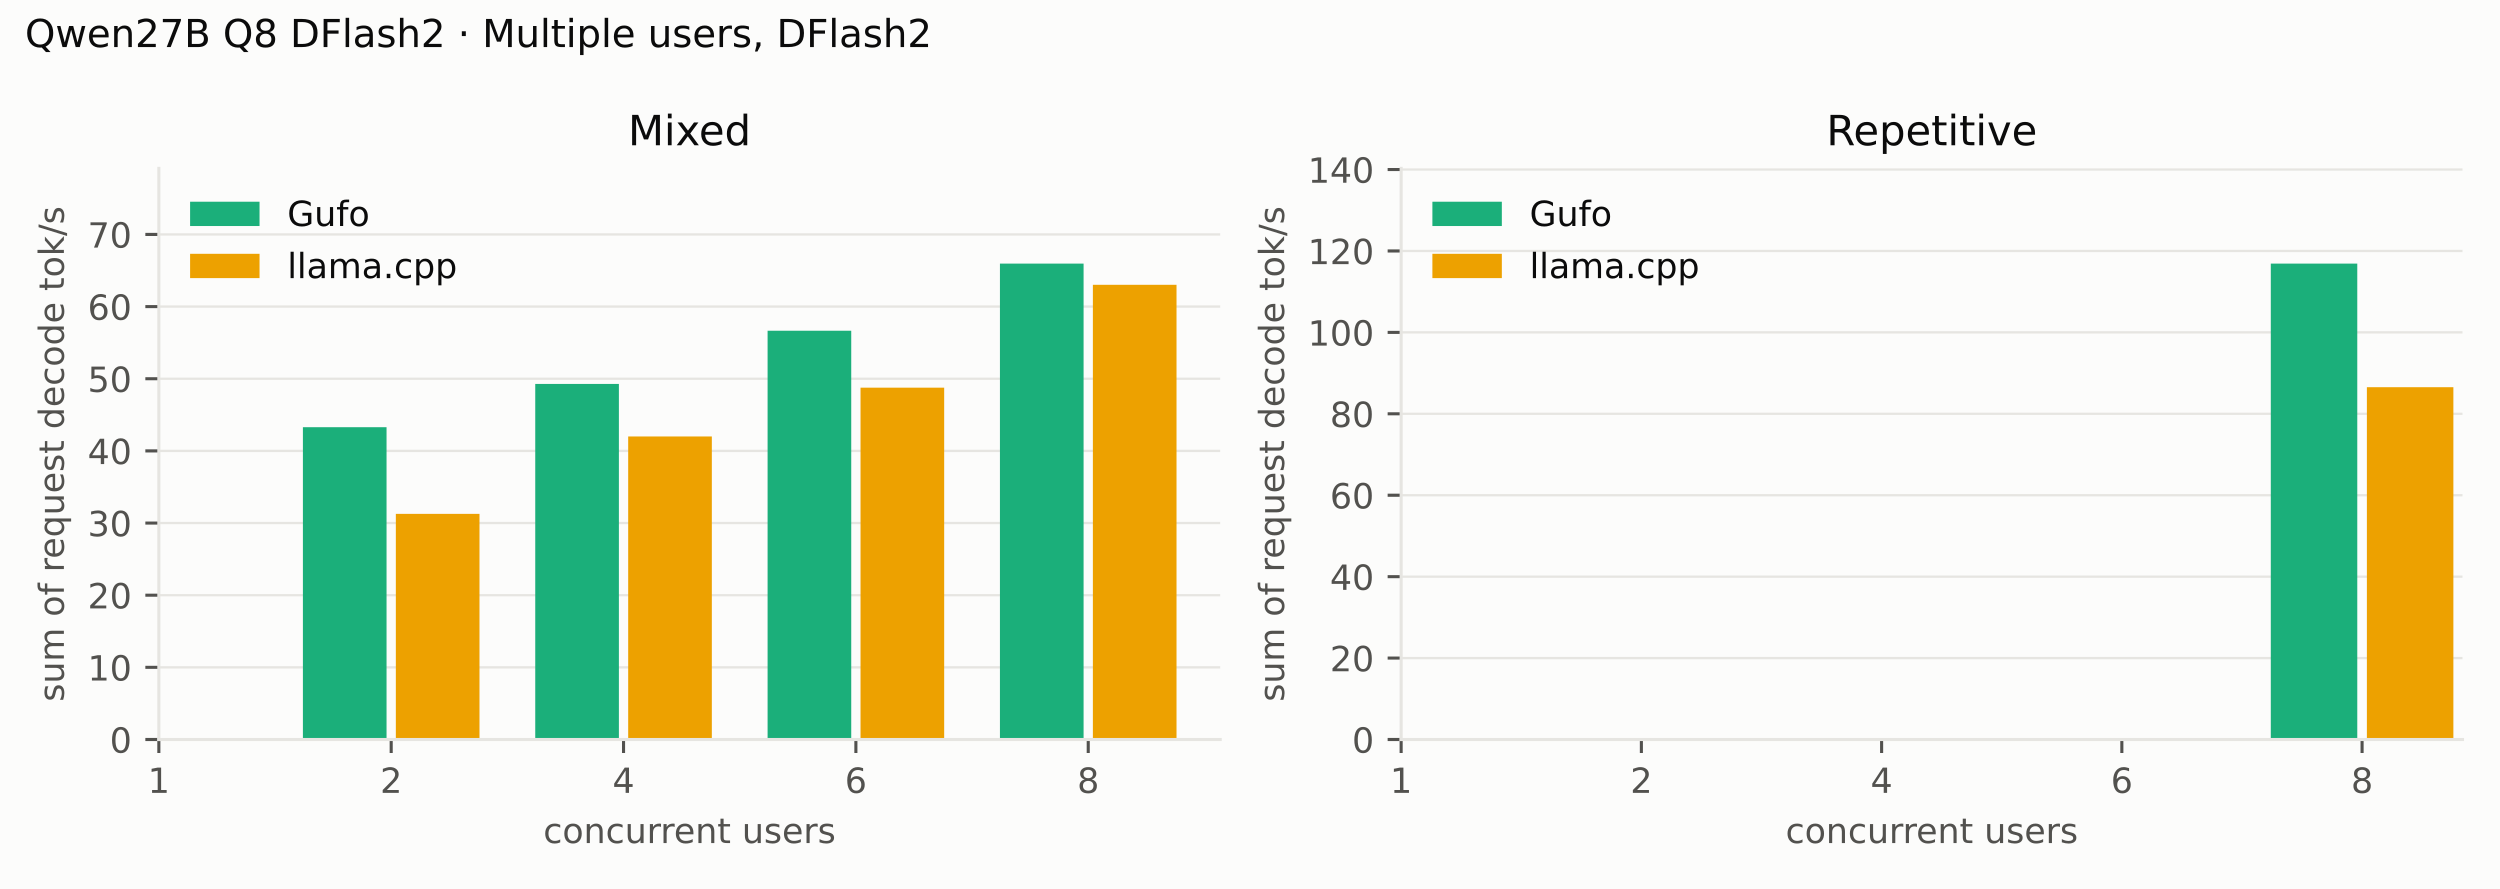
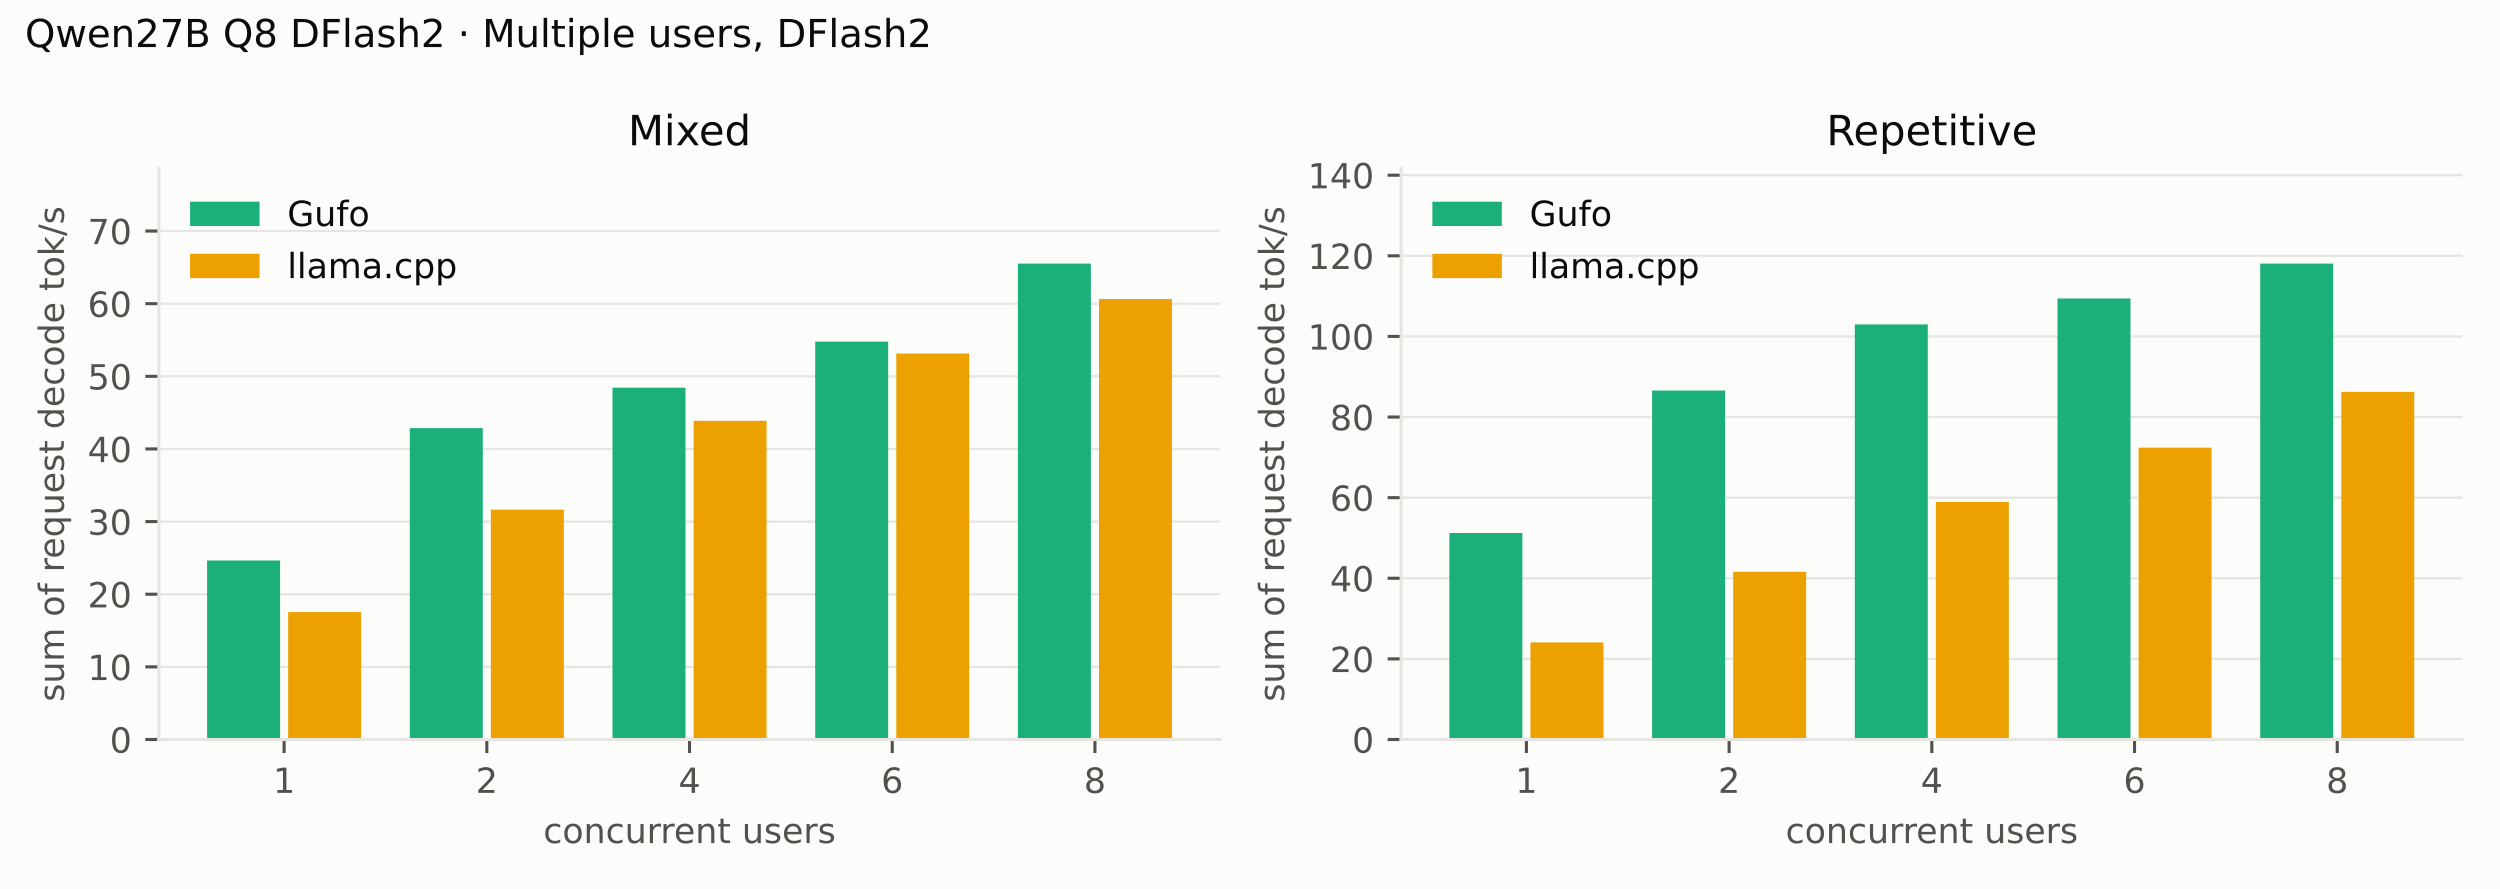
<svg xmlns="http://www.w3.org/2000/svg" xmlns:xlink="http://www.w3.org/1999/xlink" width="648pt" height="230.4pt" viewBox="0 0 648 230.4" version="1.1">
  <defs>
    <style type="text/css">*{stroke-linejoin: round; stroke-linecap: butt}</style>
  </defs>
  <g id="figure_1">
    <g id="patch_1">
      <path d="M 0 230.4 L 648 230.4 L 648 0 L 0 0 z " style="fill: #fcfcfb" />
    </g>
    <g id="axes_1">
      <g id="patch_2">
        <path d="M 41.173 191.68 L 316.277 191.68 L 316.277 43.647 L 41.173 43.647 z " style="fill: #fcfcfb" />
      </g>
      <g id="matplotlib.axis_1">
        <g id="xtick_1">
          <g id="line2d_1">
            <defs>
              <path id="m1ebf051f68" d="M 0 0 L 0 3.5 " style="stroke: #52514e; stroke-width: 0.8" />
            </defs>
            <g>
-               <use xlink:href="#m1ebf051f68" x="41.173" y="191.68" style="fill: #52514e; stroke: #52514e; stroke-width: 0.8" />
+               <use xlink:href="#m1ebf051f68" x="73.643" y="191.68" style="fill: #52514e; stroke: #52514e; stroke-width: 0.8" />
            </g>
          </g>
          <g id="text_1">
-             <text style="font-size: 9px; font-family: 'DejaVu Sans', 'Bitstream Vera Sans', 'Computer Modern Sans Serif', 'Lucida Grande', 'Verdana', 'Geneva', 'Lucid', 'Arial', 'Helvetica', 'Avant Garde', sans-serif; text-anchor: middle; fill: #52514e" x="41.173" y="205.518" transform="rotate(-0 41.1732 205.5179)">1</text>
+             <text style="font-size: 9px; font-family: 'DejaVu Sans', 'Bitstream Vera Sans', 'Computer Modern Sans Serif', 'Lucida Grande', 'Verdana', 'Geneva', 'Lucid', 'Arial', 'Helvetica', 'Avant Garde', sans-serif; text-anchor: middle; fill: #52514e" x="73.643" y="205.518" transform="rotate(-0 73.64342 205.5179)">1</text>
          </g>
        </g>
        <g id="xtick_2">
          <g id="line2d_2">
            <g>
-               <use xlink:href="#m1ebf051f68" x="101.397" y="191.68" style="fill: #52514e; stroke: #52514e; stroke-width: 0.8" />
+               <use xlink:href="#m1ebf051f68" x="126.184" y="191.68" style="fill: #52514e; stroke: #52514e; stroke-width: 0.8" />
            </g>
          </g>
          <g id="text_2">
-             <text style="font-size: 9px; font-family: 'DejaVu Sans', 'Bitstream Vera Sans', 'Computer Modern Sans Serif', 'Lucida Grande', 'Verdana', 'Geneva', 'Lucid', 'Arial', 'Helvetica', 'Avant Garde', sans-serif; text-anchor: middle; fill: #52514e" x="101.397" y="205.518" transform="rotate(-0 101.3973 205.5179)">2</text>
+             <text style="font-size: 9px; font-family: 'DejaVu Sans', 'Bitstream Vera Sans', 'Computer Modern Sans Serif', 'Lucida Grande', 'Verdana', 'Geneva', 'Lucid', 'Arial', 'Helvetica', 'Avant Garde', sans-serif; text-anchor: middle; fill: #52514e" x="126.184" y="205.518" transform="rotate(-0 126.1842 205.5179)">2</text>
          </g>
        </g>
        <g id="xtick_3">
          <g id="line2d_3">
            <g>
-               <use xlink:href="#m1ebf051f68" x="161.621" y="191.68" style="fill: #52514e; stroke: #52514e; stroke-width: 0.8" />
+               <use xlink:href="#m1ebf051f68" x="178.725" y="191.68" style="fill: #52514e; stroke: #52514e; stroke-width: 0.8" />
            </g>
          </g>
          <g id="text_3">
-             <text style="font-size: 9px; font-family: 'DejaVu Sans', 'Bitstream Vera Sans', 'Computer Modern Sans Serif', 'Lucida Grande', 'Verdana', 'Geneva', 'Lucid', 'Arial', 'Helvetica', 'Avant Garde', sans-serif; text-anchor: middle; fill: #52514e" x="161.621" y="205.518" transform="rotate(-0 161.6214 205.5179)">4</text>
+             <text style="font-size: 9px; font-family: 'DejaVu Sans', 'Bitstream Vera Sans', 'Computer Modern Sans Serif', 'Lucida Grande', 'Verdana', 'Geneva', 'Lucid', 'Arial', 'Helvetica', 'Avant Garde', sans-serif; text-anchor: middle; fill: #52514e" x="178.725" y="205.518" transform="rotate(-0 178.725 205.5179)">4</text>
          </g>
        </g>
        <g id="xtick_4">
          <g id="line2d_4">
            <g>
-               <use xlink:href="#m1ebf051f68" x="221.845" y="191.68" style="fill: #52514e; stroke: #52514e; stroke-width: 0.8" />
+               <use xlink:href="#m1ebf051f68" x="231.266" y="191.68" style="fill: #52514e; stroke: #52514e; stroke-width: 0.8" />
            </g>
          </g>
          <g id="text_4">
-             <text style="font-size: 9px; font-family: 'DejaVu Sans', 'Bitstream Vera Sans', 'Computer Modern Sans Serif', 'Lucida Grande', 'Verdana', 'Geneva', 'Lucid', 'Arial', 'Helvetica', 'Avant Garde', sans-serif; text-anchor: middle; fill: #52514e" x="221.845" y="205.518" transform="rotate(-0 221.8455 205.5179)">6</text>
+             <text style="font-size: 9px; font-family: 'DejaVu Sans', 'Bitstream Vera Sans', 'Computer Modern Sans Serif', 'Lucida Grande', 'Verdana', 'Geneva', 'Lucid', 'Arial', 'Helvetica', 'Avant Garde', sans-serif; text-anchor: middle; fill: #52514e" x="231.266" y="205.518" transform="rotate(-0 231.2658 205.5179)">6</text>
          </g>
        </g>
        <g id="xtick_5">
          <g id="line2d_5">
            <g>
-               <use xlink:href="#m1ebf051f68" x="282.07" y="191.68" style="fill: #52514e; stroke: #52514e; stroke-width: 0.8" />
+               <use xlink:href="#m1ebf051f68" x="283.807" y="191.68" style="fill: #52514e; stroke: #52514e; stroke-width: 0.8" />
            </g>
          </g>
          <g id="text_5">
-             <text style="font-size: 9px; font-family: 'DejaVu Sans', 'Bitstream Vera Sans', 'Computer Modern Sans Serif', 'Lucida Grande', 'Verdana', 'Geneva', 'Lucid', 'Arial', 'Helvetica', 'Avant Garde', sans-serif; text-anchor: middle; fill: #52514e" x="282.07" y="205.518" transform="rotate(-0 282.0696 205.5179)">8</text>
+             <text style="font-size: 9px; font-family: 'DejaVu Sans', 'Bitstream Vera Sans', 'Computer Modern Sans Serif', 'Lucida Grande', 'Verdana', 'Geneva', 'Lucid', 'Arial', 'Helvetica', 'Avant Garde', sans-serif; text-anchor: middle; fill: #52514e" x="283.807" y="205.518" transform="rotate(-0 283.8067 205.5179)">8</text>
          </g>
        </g>
        <g id="text_6">
          <text style="font-size: 9px; font-family: 'DejaVu Sans', 'Bitstream Vera Sans', 'Computer Modern Sans Serif', 'Lucida Grande', 'Verdana', 'Geneva', 'Lucid', 'Arial', 'Helvetica', 'Avant Garde', sans-serif; text-anchor: middle; fill: #52514e" x="178.725" y="218.518" transform="rotate(-0 178.725 218.5179)">concurrent users</text>
        </g>
      </g>
      <g id="matplotlib.axis_2">
        <g id="ytick_1">
          <g id="line2d_6">
            <path d="M 41.173 191.68 L 316.277 191.68 " clip-path="url(#pf72416dd91)" style="fill: none; stroke: #e6e5e1; stroke-width: 0.6; stroke-linecap: square" />
          </g>
          <g id="line2d_7">
            <defs>
              <path id="m680e5b1e24" d="M 0 0 L -3.5 0 " style="stroke: #52514e; stroke-width: 0.8" />
            </defs>
            <g>
              <use xlink:href="#m680e5b1e24" x="41.173" y="191.68" style="fill: #52514e; stroke: #52514e; stroke-width: 0.8" />
            </g>
          </g>
          <g id="text_7">
            <text style="font-size: 9px; font-family: 'DejaVu Sans', 'Bitstream Vera Sans', 'Computer Modern Sans Serif', 'Lucida Grande', 'Verdana', 'Geneva', 'Lucid', 'Arial', 'Helvetica', 'Avant Garde', sans-serif; text-anchor: end; fill: #52514e" x="34.173" y="195.099" transform="rotate(-0 34.1732 195.0989)">0</text>
          </g>
        </g>
        <g id="ytick_2">
          <g id="line2d_8">
-             <path d="M 41.173 172.978 L 316.277 172.978 " clip-path="url(#pf72416dd91)" style="fill: none; stroke: #e6e5e1; stroke-width: 0.6; stroke-linecap: square" />
+             <path d="M 41.173 172.852 L 316.277 172.852 " clip-path="url(#pf72416dd91)" style="fill: none; stroke: #e6e5e1; stroke-width: 0.6; stroke-linecap: square" />
          </g>
          <g id="line2d_9">
            <g>
-               <use xlink:href="#m680e5b1e24" x="41.173" y="172.978" style="fill: #52514e; stroke: #52514e; stroke-width: 0.8" />
+               <use xlink:href="#m680e5b1e24" x="41.173" y="172.852" style="fill: #52514e; stroke: #52514e; stroke-width: 0.8" />
            </g>
          </g>
          <g id="text_8">
-             <text style="font-size: 9px; font-family: 'DejaVu Sans', 'Bitstream Vera Sans', 'Computer Modern Sans Serif', 'Lucida Grande', 'Verdana', 'Geneva', 'Lucid', 'Arial', 'Helvetica', 'Avant Garde', sans-serif; text-anchor: end; fill: #52514e" x="34.173" y="176.397" transform="rotate(-0 34.1732 176.3966)">10</text>
+             <text style="font-size: 9px; font-family: 'DejaVu Sans', 'Bitstream Vera Sans', 'Computer Modern Sans Serif', 'Lucida Grande', 'Verdana', 'Geneva', 'Lucid', 'Arial', 'Helvetica', 'Avant Garde', sans-serif; text-anchor: end; fill: #52514e" x="34.173" y="176.271" transform="rotate(-0 34.1732 176.271)">10</text>
          </g>
        </g>
        <g id="ytick_3">
          <g id="line2d_10">
-             <path d="M 41.173 154.275 L 316.277 154.275 " clip-path="url(#pf72416dd91)" style="fill: none; stroke: #e6e5e1; stroke-width: 0.6; stroke-linecap: square" />
+             <path d="M 41.173 154.024 L 316.277 154.024 " clip-path="url(#pf72416dd91)" style="fill: none; stroke: #e6e5e1; stroke-width: 0.6; stroke-linecap: square" />
          </g>
          <g id="line2d_11">
            <g>
-               <use xlink:href="#m680e5b1e24" x="41.173" y="154.275" style="fill: #52514e; stroke: #52514e; stroke-width: 0.8" />
+               <use xlink:href="#m680e5b1e24" x="41.173" y="154.024" style="fill: #52514e; stroke: #52514e; stroke-width: 0.8" />
            </g>
          </g>
          <g id="text_9">
-             <text style="font-size: 9px; font-family: 'DejaVu Sans', 'Bitstream Vera Sans', 'Computer Modern Sans Serif', 'Lucida Grande', 'Verdana', 'Geneva', 'Lucid', 'Arial', 'Helvetica', 'Avant Garde', sans-serif; text-anchor: end; fill: #52514e" x="34.173" y="157.694" transform="rotate(-0 34.1732 157.6942)">20</text>
+             <text style="font-size: 9px; font-family: 'DejaVu Sans', 'Bitstream Vera Sans', 'Computer Modern Sans Serif', 'Lucida Grande', 'Verdana', 'Geneva', 'Lucid', 'Arial', 'Helvetica', 'Avant Garde', sans-serif; text-anchor: end; fill: #52514e" x="34.173" y="157.443" transform="rotate(-0 34.1732 157.443)">20</text>
          </g>
        </g>
        <g id="ytick_4">
          <g id="line2d_12">
-             <path d="M 41.173 135.573 L 316.277 135.573 " clip-path="url(#pf72416dd91)" style="fill: none; stroke: #e6e5e1; stroke-width: 0.6; stroke-linecap: square" />
+             <path d="M 41.173 135.196 L 316.277 135.196 " clip-path="url(#pf72416dd91)" style="fill: none; stroke: #e6e5e1; stroke-width: 0.6; stroke-linecap: square" />
          </g>
          <g id="line2d_13">
            <g>
-               <use xlink:href="#m680e5b1e24" x="41.173" y="135.573" style="fill: #52514e; stroke: #52514e; stroke-width: 0.8" />
+               <use xlink:href="#m680e5b1e24" x="41.173" y="135.196" style="fill: #52514e; stroke: #52514e; stroke-width: 0.8" />
            </g>
          </g>
          <g id="text_10">
-             <text style="font-size: 9px; font-family: 'DejaVu Sans', 'Bitstream Vera Sans', 'Computer Modern Sans Serif', 'Lucida Grande', 'Verdana', 'Geneva', 'Lucid', 'Arial', 'Helvetica', 'Avant Garde', sans-serif; text-anchor: end; fill: #52514e" x="34.173" y="138.992" transform="rotate(-0 34.1732 138.9919)">30</text>
+             <text style="font-size: 9px; font-family: 'DejaVu Sans', 'Bitstream Vera Sans', 'Computer Modern Sans Serif', 'Lucida Grande', 'Verdana', 'Geneva', 'Lucid', 'Arial', 'Helvetica', 'Avant Garde', sans-serif; text-anchor: end; fill: #52514e" x="34.173" y="138.615" transform="rotate(-0 34.1732 138.6151)">30</text>
          </g>
        </g>
        <g id="ytick_5">
          <g id="line2d_14">
-             <path d="M 41.173 116.871 L 316.277 116.871 " clip-path="url(#pf72416dd91)" style="fill: none; stroke: #e6e5e1; stroke-width: 0.6; stroke-linecap: square" />
+             <path d="M 41.173 116.368 L 316.277 116.368 " clip-path="url(#pf72416dd91)" style="fill: none; stroke: #e6e5e1; stroke-width: 0.6; stroke-linecap: square" />
          </g>
          <g id="line2d_15">
            <g>
-               <use xlink:href="#m680e5b1e24" x="41.173" y="116.871" style="fill: #52514e; stroke: #52514e; stroke-width: 0.8" />
+               <use xlink:href="#m680e5b1e24" x="41.173" y="116.368" style="fill: #52514e; stroke: #52514e; stroke-width: 0.8" />
            </g>
          </g>
          <g id="text_11">
-             <text style="font-size: 9px; font-family: 'DejaVu Sans', 'Bitstream Vera Sans', 'Computer Modern Sans Serif', 'Lucida Grande', 'Verdana', 'Geneva', 'Lucid', 'Arial', 'Helvetica', 'Avant Garde', sans-serif; text-anchor: end; fill: #52514e" x="34.173" y="120.29" transform="rotate(-0 34.1732 120.2895)">40</text>
+             <text style="font-size: 9px; font-family: 'DejaVu Sans', 'Bitstream Vera Sans', 'Computer Modern Sans Serif', 'Lucida Grande', 'Verdana', 'Geneva', 'Lucid', 'Arial', 'Helvetica', 'Avant Garde', sans-serif; text-anchor: end; fill: #52514e" x="34.173" y="119.787" transform="rotate(-0 34.1732 119.7871)">40</text>
          </g>
        </g>
        <g id="ytick_6">
          <g id="line2d_16">
-             <path d="M 41.173 98.168 L 316.277 98.168 " clip-path="url(#pf72416dd91)" style="fill: none; stroke: #e6e5e1; stroke-width: 0.6; stroke-linecap: square" />
+             <path d="M 41.173 97.54 L 316.277 97.54 " clip-path="url(#pf72416dd91)" style="fill: none; stroke: #e6e5e1; stroke-width: 0.6; stroke-linecap: square" />
          </g>
          <g id="line2d_17">
            <g>
-               <use xlink:href="#m680e5b1e24" x="41.173" y="98.168" style="fill: #52514e; stroke: #52514e; stroke-width: 0.8" />
+               <use xlink:href="#m680e5b1e24" x="41.173" y="97.54" style="fill: #52514e; stroke: #52514e; stroke-width: 0.8" />
            </g>
          </g>
          <g id="text_12">
-             <text style="font-size: 9px; font-family: 'DejaVu Sans', 'Bitstream Vera Sans', 'Computer Modern Sans Serif', 'Lucida Grande', 'Verdana', 'Geneva', 'Lucid', 'Arial', 'Helvetica', 'Avant Garde', sans-serif; text-anchor: end; fill: #52514e" x="34.173" y="101.587" transform="rotate(-0 34.1732 101.5872)">50</text>
+             <text style="font-size: 9px; font-family: 'DejaVu Sans', 'Bitstream Vera Sans', 'Computer Modern Sans Serif', 'Lucida Grande', 'Verdana', 'Geneva', 'Lucid', 'Arial', 'Helvetica', 'Avant Garde', sans-serif; text-anchor: end; fill: #52514e" x="34.173" y="100.959" transform="rotate(-0 34.1732 100.9592)">50</text>
          </g>
        </g>
        <g id="ytick_7">
          <g id="line2d_18">
-             <path d="M 41.173 79.466 L 316.277 79.466 " clip-path="url(#pf72416dd91)" style="fill: none; stroke: #e6e5e1; stroke-width: 0.6; stroke-linecap: square" />
+             <path d="M 41.173 78.712 L 316.277 78.712 " clip-path="url(#pf72416dd91)" style="fill: none; stroke: #e6e5e1; stroke-width: 0.6; stroke-linecap: square" />
          </g>
          <g id="line2d_19">
            <g>
-               <use xlink:href="#m680e5b1e24" x="41.173" y="79.466" style="fill: #52514e; stroke: #52514e; stroke-width: 0.8" />
+               <use xlink:href="#m680e5b1e24" x="41.173" y="78.712" style="fill: #52514e; stroke: #52514e; stroke-width: 0.8" />
            </g>
          </g>
          <g id="text_13">
-             <text style="font-size: 9px; font-family: 'DejaVu Sans', 'Bitstream Vera Sans', 'Computer Modern Sans Serif', 'Lucida Grande', 'Verdana', 'Geneva', 'Lucid', 'Arial', 'Helvetica', 'Avant Garde', sans-serif; text-anchor: end; fill: #52514e" x="34.173" y="82.885" transform="rotate(-0 34.1732 82.8848)">60</text>
+             <text style="font-size: 9px; font-family: 'DejaVu Sans', 'Bitstream Vera Sans', 'Computer Modern Sans Serif', 'Lucida Grande', 'Verdana', 'Geneva', 'Lucid', 'Arial', 'Helvetica', 'Avant Garde', sans-serif; text-anchor: end; fill: #52514e" x="34.173" y="82.131" transform="rotate(-0 34.1732 82.13122)">60</text>
          </g>
        </g>
        <g id="ytick_8">
          <g id="line2d_20">
-             <path d="M 41.173 60.763 L 316.277 60.763 " clip-path="url(#pf72416dd91)" style="fill: none; stroke: #e6e5e1; stroke-width: 0.6; stroke-linecap: square" />
+             <path d="M 41.173 59.884 L 316.277 59.884 " clip-path="url(#pf72416dd91)" style="fill: none; stroke: #e6e5e1; stroke-width: 0.6; stroke-linecap: square" />
          </g>
          <g id="line2d_21">
            <g>
-               <use xlink:href="#m680e5b1e24" x="41.173" y="60.763" style="fill: #52514e; stroke: #52514e; stroke-width: 0.8" />
+               <use xlink:href="#m680e5b1e24" x="41.173" y="59.884" style="fill: #52514e; stroke: #52514e; stroke-width: 0.8" />
            </g>
          </g>
          <g id="text_14">
-             <text style="font-size: 9px; font-family: 'DejaVu Sans', 'Bitstream Vera Sans', 'Computer Modern Sans Serif', 'Lucida Grande', 'Verdana', 'Geneva', 'Lucid', 'Arial', 'Helvetica', 'Avant Garde', sans-serif; text-anchor: end; fill: #52514e" x="34.173" y="64.182" transform="rotate(-0 34.1732 64.18244)">70</text>
+             <text style="font-size: 9px; font-family: 'DejaVu Sans', 'Bitstream Vera Sans', 'Computer Modern Sans Serif', 'Lucida Grande', 'Verdana', 'Geneva', 'Lucid', 'Arial', 'Helvetica', 'Avant Garde', sans-serif; text-anchor: end; fill: #52514e" x="34.173" y="63.303" transform="rotate(-0 34.1732 63.30327)">70</text>
          </g>
        </g>
        <g id="text_15">
          <text style="font-size: 9px; font-family: 'DejaVu Sans', 'Bitstream Vera Sans', 'Computer Modern Sans Serif', 'Lucida Grande', 'Verdana', 'Geneva', 'Lucid', 'Arial', 'Helvetica', 'Avant Garde', sans-serif; text-anchor: middle; fill: #52514e" x="16.559" y="117.664" transform="rotate(-90 16.55859 117.6635)">sum of request decode tok/s</text>
        </g>
      </g>
      <g id="patch_3">
-         <path d="M 0 0 z " clip-path="url(#pf72416dd91)" style="fill: #1baf7a" />
+         <path d="M 53.678 191.68 L 72.593 191.68 L 72.593 145.269 L 53.678 145.269 z " clip-path="url(#pf72416dd91)" style="fill: #1baf7a" />
      </g>
      <g id="patch_4">
-         <path d="M 78.512 191.68 L 100.193 191.68 L 100.193 110.736 L 78.512 110.736 z " clip-path="url(#pf72416dd91)" style="fill: #1baf7a" />
+         <path d="M 106.219 191.68 L 125.133 191.68 L 125.133 110.965 L 106.219 110.965 z " clip-path="url(#pf72416dd91)" style="fill: #1baf7a" />
      </g>
      <g id="patch_5">
-         <path d="M 138.736 191.68 L 160.417 191.68 L 160.417 99.515 L 138.736 99.515 z " clip-path="url(#pf72416dd91)" style="fill: #1baf7a" />
+         <path d="M 158.76 191.68 L 177.674 191.68 L 177.674 100.477 L 158.76 100.477 z " clip-path="url(#pf72416dd91)" style="fill: #1baf7a" />
      </g>
      <g id="patch_6">
-         <path d="M 198.96 191.68 L 220.641 191.68 L 220.641 85.731 L 198.96 85.731 z " clip-path="url(#pf72416dd91)" style="fill: #1baf7a" />
+         <path d="M 211.3 191.68 L 230.215 191.68 L 230.215 88.559 L 211.3 88.559 z " clip-path="url(#pf72416dd91)" style="fill: #1baf7a" />
      </g>
      <g id="patch_7">
-         <path d="M 259.184 191.68 L 280.865 191.68 L 280.865 68.319 L 259.184 68.319 z " clip-path="url(#pf72416dd91)" style="fill: #1baf7a" />
+         <path d="M 263.841 191.68 L 282.756 191.68 L 282.756 68.319 L 263.841 68.319 z " clip-path="url(#pf72416dd91)" style="fill: #1baf7a" />
      </g>
      <g id="patch_8">
-         <path d="M 0 0 z " clip-path="url(#pf72416dd91)" style="fill: #eda100" />
+         <path d="M 74.694 191.68 L 93.609 191.68 L 93.609 158.656 L 74.694 158.656 z " clip-path="url(#pf72416dd91)" style="fill: #eda100" />
      </g>
      <g id="patch_9">
-         <path d="M 102.602 191.68 L 124.282 191.68 L 124.282 133.198 L 102.602 133.198 z " clip-path="url(#pf72416dd91)" style="fill: #eda100" />
+         <path d="M 127.235 191.68 L 146.15 191.68 L 146.15 132.108 L 127.235 132.108 z " clip-path="url(#pf72416dd91)" style="fill: #eda100" />
      </g>
      <g id="patch_10">
-         <path d="M 162.826 191.68 L 184.507 191.68 L 184.507 113.13 L 162.826 113.13 z " clip-path="url(#pf72416dd91)" style="fill: #eda100" />
+         <path d="M 179.776 191.68 L 198.691 191.68 L 198.691 109.063 L 179.776 109.063 z " clip-path="url(#pf72416dd91)" style="fill: #eda100" />
      </g>
      <g id="patch_11">
-         <path d="M 223.05 191.68 L 244.731 191.68 L 244.731 100.487 L 223.05 100.487 z " clip-path="url(#pf72416dd91)" style="fill: #eda100" />
+         <path d="M 232.317 191.68 L 251.231 191.68 L 251.231 91.628 L 232.317 91.628 z " clip-path="url(#pf72416dd91)" style="fill: #eda100" />
      </g>
      <g id="patch_12">
-         <path d="M 283.274 191.68 L 304.955 191.68 L 304.955 73.818 L 283.274 73.818 z " clip-path="url(#pf72416dd91)" style="fill: #eda100" />
+         <path d="M 284.857 191.68 L 303.772 191.68 L 303.772 77.507 L 284.857 77.507 z " clip-path="url(#pf72416dd91)" style="fill: #eda100" />
      </g>
      <g id="patch_13">
        <path d="M 41.173 191.68 L 41.173 43.647 " style="fill: none; stroke: #e6e5e1; stroke-width: 0.8; stroke-linejoin: miter; stroke-linecap: square" />
      </g>
      <g id="patch_14">
        <path d="M 41.173 191.68 L 316.277 191.68 " style="fill: none; stroke: #e6e5e1; stroke-width: 0.8; stroke-linejoin: miter; stroke-linecap: square" />
      </g>
      <g id="text_16">
        <text style="font-size: 10.8px; font-family: 'DejaVu Sans', 'Bitstream Vera Sans', 'Computer Modern Sans Serif', 'Lucida Grande', 'Verdana', 'Geneva', 'Lucid', 'Arial', 'Helvetica', 'Avant Garde', sans-serif; text-anchor: middle; fill: #0b0b0b" x="178.725" y="37.647" transform="rotate(-0 178.725 37.64709)">Mixed</text>
      </g>
      <g id="legend_1">
        <g id="patch_15">
          <path d="M 49.273 58.586 L 67.273 58.586 L 67.273 52.286 L 49.273 52.286 z " style="fill: #1baf7a" />
        </g>
        <g id="text_17">
          <text style="font-size: 9px; font-family: 'DejaVu Sans', 'Bitstream Vera Sans', 'Computer Modern Sans Serif', 'Lucida Grande', 'Verdana', 'Geneva', 'Lucid', 'Arial', 'Helvetica', 'Avant Garde', sans-serif; text-anchor: start; fill: #0b0b0b" x="74.473" y="58.586" transform="rotate(-0 74.4732 58.58569)">Gufo</text>
        </g>
        <g id="patch_16">
          <path d="M 49.273 72.086 L 67.273 72.086 L 67.273 65.786 L 49.273 65.786 z " style="fill: #eda100" />
        </g>
        <g id="text_18">
          <text style="font-size: 9px; font-family: 'DejaVu Sans', 'Bitstream Vera Sans', 'Computer Modern Sans Serif', 'Lucida Grande', 'Verdana', 'Geneva', 'Lucid', 'Arial', 'Helvetica', 'Avant Garde', sans-serif; text-anchor: start; fill: #0b0b0b" x="74.473" y="72.086" transform="rotate(-0 74.4732 72.08639)">llama.cpp</text>
        </g>
      </g>
    </g>
    <g id="axes_2">
      <g id="patch_17">
        <path d="M 363.176 191.68 L 638.28 191.68 L 638.28 43.647 L 363.176 43.647 z " style="fill: #fcfcfb" />
      </g>
      <g id="matplotlib.axis_3">
        <g id="xtick_6">
          <g id="line2d_22">
            <g>
-               <use xlink:href="#m1ebf051f68" x="363.176" y="191.68" style="fill: #52514e; stroke: #52514e; stroke-width: 0.8" />
+               <use xlink:href="#m1ebf051f68" x="395.647" y="191.68" style="fill: #52514e; stroke: #52514e; stroke-width: 0.8" />
            </g>
          </g>
          <g id="text_19">
-             <text style="font-size: 9px; font-family: 'DejaVu Sans', 'Bitstream Vera Sans', 'Computer Modern Sans Serif', 'Lucida Grande', 'Verdana', 'Geneva', 'Lucid', 'Arial', 'Helvetica', 'Avant Garde', sans-serif; text-anchor: middle; fill: #52514e" x="363.176" y="205.518" transform="rotate(-0 363.1763 205.5179)">1</text>
+             <text style="font-size: 9px; font-family: 'DejaVu Sans', 'Bitstream Vera Sans', 'Computer Modern Sans Serif', 'Lucida Grande', 'Verdana', 'Geneva', 'Lucid', 'Arial', 'Helvetica', 'Avant Garde', sans-serif; text-anchor: middle; fill: #52514e" x="395.647" y="205.518" transform="rotate(-0 395.6465 205.5179)">1</text>
          </g>
        </g>
        <g id="xtick_7">
          <g id="line2d_23">
            <g>
-               <use xlink:href="#m1ebf051f68" x="425.445" y="191.68" style="fill: #52514e; stroke: #52514e; stroke-width: 0.8" />
+               <use xlink:href="#m1ebf051f68" x="448.187" y="191.68" style="fill: #52514e; stroke: #52514e; stroke-width: 0.8" />
            </g>
          </g>
          <g id="text_20">
-             <text style="font-size: 9px; font-family: 'DejaVu Sans', 'Bitstream Vera Sans', 'Computer Modern Sans Serif', 'Lucida Grande', 'Verdana', 'Geneva', 'Lucid', 'Arial', 'Helvetica', 'Avant Garde', sans-serif; text-anchor: middle; fill: #52514e" x="425.445" y="205.518" transform="rotate(-0 425.4452 205.5179)">2</text>
+             <text style="font-size: 9px; font-family: 'DejaVu Sans', 'Bitstream Vera Sans', 'Computer Modern Sans Serif', 'Lucida Grande', 'Verdana', 'Geneva', 'Lucid', 'Arial', 'Helvetica', 'Avant Garde', sans-serif; text-anchor: middle; fill: #52514e" x="448.187" y="205.518" transform="rotate(-0 448.1874 205.5179)">2</text>
          </g>
        </g>
        <g id="xtick_8">
          <g id="line2d_24">
            <g>
-               <use xlink:href="#m1ebf051f68" x="487.714" y="191.68" style="fill: #52514e; stroke: #52514e; stroke-width: 0.8" />
+               <use xlink:href="#m1ebf051f68" x="500.728" y="191.68" style="fill: #52514e; stroke: #52514e; stroke-width: 0.8" />
            </g>
          </g>
          <g id="text_21">
-             <text style="font-size: 9px; font-family: 'DejaVu Sans', 'Bitstream Vera Sans', 'Computer Modern Sans Serif', 'Lucida Grande', 'Verdana', 'Geneva', 'Lucid', 'Arial', 'Helvetica', 'Avant Garde', sans-serif; text-anchor: middle; fill: #52514e" x="487.714" y="205.518" transform="rotate(-0 487.714 205.5179)">4</text>
+             <text style="font-size: 9px; font-family: 'DejaVu Sans', 'Bitstream Vera Sans', 'Computer Modern Sans Serif', 'Lucida Grande', 'Verdana', 'Geneva', 'Lucid', 'Arial', 'Helvetica', 'Avant Garde', sans-serif; text-anchor: middle; fill: #52514e" x="500.728" y="205.518" transform="rotate(-0 500.7282 205.5179)">4</text>
          </g>
        </g>
        <g id="xtick_9">
          <g id="line2d_25">
            <g>
-               <use xlink:href="#m1ebf051f68" x="549.983" y="191.68" style="fill: #52514e; stroke: #52514e; stroke-width: 0.8" />
+               <use xlink:href="#m1ebf051f68" x="553.269" y="191.68" style="fill: #52514e; stroke: #52514e; stroke-width: 0.8" />
            </g>
          </g>
          <g id="text_22">
-             <text style="font-size: 9px; font-family: 'DejaVu Sans', 'Bitstream Vera Sans', 'Computer Modern Sans Serif', 'Lucida Grande', 'Verdana', 'Geneva', 'Lucid', 'Arial', 'Helvetica', 'Avant Garde', sans-serif; text-anchor: middle; fill: #52514e" x="549.983" y="205.518" transform="rotate(-0 549.9828 205.5179)">6</text>
+             <text style="font-size: 9px; font-family: 'DejaVu Sans', 'Bitstream Vera Sans', 'Computer Modern Sans Serif', 'Lucida Grande', 'Verdana', 'Geneva', 'Lucid', 'Arial', 'Helvetica', 'Avant Garde', sans-serif; text-anchor: middle; fill: #52514e" x="553.269" y="205.518" transform="rotate(-0 553.269 205.5179)">6</text>
          </g>
        </g>
        <g id="xtick_10">
          <g id="line2d_26">
            <g>
-               <use xlink:href="#m1ebf051f68" x="612.252" y="191.68" style="fill: #52514e; stroke: #52514e; stroke-width: 0.8" />
+               <use xlink:href="#m1ebf051f68" x="605.81" y="191.68" style="fill: #52514e; stroke: #52514e; stroke-width: 0.8" />
            </g>
          </g>
          <g id="text_23">
-             <text style="font-size: 9px; font-family: 'DejaVu Sans', 'Bitstream Vera Sans', 'Computer Modern Sans Serif', 'Lucida Grande', 'Verdana', 'Geneva', 'Lucid', 'Arial', 'Helvetica', 'Avant Garde', sans-serif; text-anchor: middle; fill: #52514e" x="612.252" y="205.518" transform="rotate(-0 612.2516 205.5179)">8</text>
+             <text style="font-size: 9px; font-family: 'DejaVu Sans', 'Bitstream Vera Sans', 'Computer Modern Sans Serif', 'Lucida Grande', 'Verdana', 'Geneva', 'Lucid', 'Arial', 'Helvetica', 'Avant Garde', sans-serif; text-anchor: middle; fill: #52514e" x="605.81" y="205.518" transform="rotate(-0 605.8098 205.5179)">8</text>
          </g>
        </g>
        <g id="text_24">
          <text style="font-size: 9px; font-family: 'DejaVu Sans', 'Bitstream Vera Sans', 'Computer Modern Sans Serif', 'Lucida Grande', 'Verdana', 'Geneva', 'Lucid', 'Arial', 'Helvetica', 'Avant Garde', sans-serif; text-anchor: middle; fill: #52514e" x="500.728" y="218.518" transform="rotate(-0 500.7282 218.5179)">concurrent users</text>
        </g>
      </g>
      <g id="matplotlib.axis_4">
        <g id="ytick_9">
          <g id="line2d_27">
            <path d="M 363.176 191.68 L 638.28 191.68 " clip-path="url(#p153f3304de)" style="fill: none; stroke: #e6e5e1; stroke-width: 0.6; stroke-linecap: square" />
          </g>
          <g id="line2d_28">
            <g>
              <use xlink:href="#m680e5b1e24" x="363.176" y="191.68" style="fill: #52514e; stroke: #52514e; stroke-width: 0.8" />
            </g>
          </g>
          <g id="text_25">
            <text style="font-size: 9px; font-family: 'DejaVu Sans', 'Bitstream Vera Sans', 'Computer Modern Sans Serif', 'Lucida Grande', 'Verdana', 'Geneva', 'Lucid', 'Arial', 'Helvetica', 'Avant Garde', sans-serif; text-anchor: end; fill: #52514e" x="356.176" y="195.099" transform="rotate(-0 356.1763 195.0989)">0</text>
          </g>
        </g>
        <g id="ytick_10">
          <g id="line2d_29">
-             <path d="M 363.176 170.575 L 638.28 170.575 " clip-path="url(#p153f3304de)" style="fill: none; stroke: #e6e5e1; stroke-width: 0.6; stroke-linecap: square" />
+             <path d="M 363.176 170.784 L 638.28 170.784 " clip-path="url(#p153f3304de)" style="fill: none; stroke: #e6e5e1; stroke-width: 0.6; stroke-linecap: square" />
          </g>
          <g id="line2d_30">
            <g>
-               <use xlink:href="#m680e5b1e24" x="363.176" y="170.575" style="fill: #52514e; stroke: #52514e; stroke-width: 0.8" />
+               <use xlink:href="#m680e5b1e24" x="363.176" y="170.784" style="fill: #52514e; stroke: #52514e; stroke-width: 0.8" />
            </g>
          </g>
          <g id="text_26">
-             <text style="font-size: 9px; font-family: 'DejaVu Sans', 'Bitstream Vera Sans', 'Computer Modern Sans Serif', 'Lucida Grande', 'Verdana', 'Geneva', 'Lucid', 'Arial', 'Helvetica', 'Avant Garde', sans-serif; text-anchor: end; fill: #52514e" x="356.176" y="173.994" transform="rotate(-0 356.1763 173.9936)">20</text>
+             <text style="font-size: 9px; font-family: 'DejaVu Sans', 'Bitstream Vera Sans', 'Computer Modern Sans Serif', 'Lucida Grande', 'Verdana', 'Geneva', 'Lucid', 'Arial', 'Helvetica', 'Avant Garde', sans-serif; text-anchor: end; fill: #52514e" x="356.176" y="174.203" transform="rotate(-0 356.1763 174.2027)">20</text>
          </g>
        </g>
        <g id="ytick_11">
          <g id="line2d_31">
-             <path d="M 363.176 149.469 L 638.28 149.469 " clip-path="url(#p153f3304de)" style="fill: none; stroke: #e6e5e1; stroke-width: 0.6; stroke-linecap: square" />
+             <path d="M 363.176 149.888 L 638.28 149.888 " clip-path="url(#p153f3304de)" style="fill: none; stroke: #e6e5e1; stroke-width: 0.6; stroke-linecap: square" />
          </g>
          <g id="line2d_32">
            <g>
-               <use xlink:href="#m680e5b1e24" x="363.176" y="149.469" style="fill: #52514e; stroke: #52514e; stroke-width: 0.8" />
+               <use xlink:href="#m680e5b1e24" x="363.176" y="149.888" style="fill: #52514e; stroke: #52514e; stroke-width: 0.8" />
            </g>
          </g>
          <g id="text_27">
-             <text style="font-size: 9px; font-family: 'DejaVu Sans', 'Bitstream Vera Sans', 'Computer Modern Sans Serif', 'Lucida Grande', 'Verdana', 'Geneva', 'Lucid', 'Arial', 'Helvetica', 'Avant Garde', sans-serif; text-anchor: end; fill: #52514e" x="356.176" y="152.888" transform="rotate(-0 356.1763 152.8883)">40</text>
+             <text style="font-size: 9px; font-family: 'DejaVu Sans', 'Bitstream Vera Sans', 'Computer Modern Sans Serif', 'Lucida Grande', 'Verdana', 'Geneva', 'Lucid', 'Arial', 'Helvetica', 'Avant Garde', sans-serif; text-anchor: end; fill: #52514e" x="356.176" y="153.307" transform="rotate(-0 356.1763 153.3065)">40</text>
          </g>
        </g>
        <g id="ytick_12">
          <g id="line2d_33">
-             <path d="M 363.176 128.364 L 638.28 128.364 " clip-path="url(#p153f3304de)" style="fill: none; stroke: #e6e5e1; stroke-width: 0.6; stroke-linecap: square" />
+             <path d="M 363.176 128.991 L 638.28 128.991 " clip-path="url(#p153f3304de)" style="fill: none; stroke: #e6e5e1; stroke-width: 0.6; stroke-linecap: square" />
          </g>
          <g id="line2d_34">
            <g>
-               <use xlink:href="#m680e5b1e24" x="363.176" y="128.364" style="fill: #52514e; stroke: #52514e; stroke-width: 0.8" />
+               <use xlink:href="#m680e5b1e24" x="363.176" y="128.991" style="fill: #52514e; stroke: #52514e; stroke-width: 0.8" />
            </g>
          </g>
          <g id="text_28">
-             <text style="font-size: 9px; font-family: 'DejaVu Sans', 'Bitstream Vera Sans', 'Computer Modern Sans Serif', 'Lucida Grande', 'Verdana', 'Geneva', 'Lucid', 'Arial', 'Helvetica', 'Avant Garde', sans-serif; text-anchor: end; fill: #52514e" x="356.176" y="131.783" transform="rotate(-0 356.1763 131.7829)">60</text>
+             <text style="font-size: 9px; font-family: 'DejaVu Sans', 'Bitstream Vera Sans', 'Computer Modern Sans Serif', 'Lucida Grande', 'Verdana', 'Geneva', 'Lucid', 'Arial', 'Helvetica', 'Avant Garde', sans-serif; text-anchor: end; fill: #52514e" x="356.176" y="132.41" transform="rotate(-0 356.1763 132.4103)">60</text>
          </g>
        </g>
        <g id="ytick_13">
          <g id="line2d_35">
-             <path d="M 363.176 107.259 L 638.28 107.259 " clip-path="url(#p153f3304de)" style="fill: none; stroke: #e6e5e1; stroke-width: 0.6; stroke-linecap: square" />
+             <path d="M 363.176 108.095 L 638.28 108.095 " clip-path="url(#p153f3304de)" style="fill: none; stroke: #e6e5e1; stroke-width: 0.6; stroke-linecap: square" />
          </g>
          <g id="line2d_36">
            <g>
-               <use xlink:href="#m680e5b1e24" x="363.176" y="107.259" style="fill: #52514e; stroke: #52514e; stroke-width: 0.8" />
+               <use xlink:href="#m680e5b1e24" x="363.176" y="108.095" style="fill: #52514e; stroke: #52514e; stroke-width: 0.8" />
            </g>
          </g>
          <g id="text_29">
-             <text style="font-size: 9px; font-family: 'DejaVu Sans', 'Bitstream Vera Sans', 'Computer Modern Sans Serif', 'Lucida Grande', 'Verdana', 'Geneva', 'Lucid', 'Arial', 'Helvetica', 'Avant Garde', sans-serif; text-anchor: end; fill: #52514e" x="356.176" y="110.678" transform="rotate(-0 356.1763 110.6776)">80</text>
+             <text style="font-size: 9px; font-family: 'DejaVu Sans', 'Bitstream Vera Sans', 'Computer Modern Sans Serif', 'Lucida Grande', 'Verdana', 'Geneva', 'Lucid', 'Arial', 'Helvetica', 'Avant Garde', sans-serif; text-anchor: end; fill: #52514e" x="356.176" y="111.514" transform="rotate(-0 356.1763 111.5141)">80</text>
          </g>
        </g>
        <g id="ytick_14">
          <g id="line2d_37">
-             <path d="M 363.176 86.153 L 638.28 86.153 " clip-path="url(#p153f3304de)" style="fill: none; stroke: #e6e5e1; stroke-width: 0.6; stroke-linecap: square" />
+             <path d="M 363.176 87.199 L 638.28 87.199 " clip-path="url(#p153f3304de)" style="fill: none; stroke: #e6e5e1; stroke-width: 0.6; stroke-linecap: square" />
          </g>
          <g id="line2d_38">
            <g>
-               <use xlink:href="#m680e5b1e24" x="363.176" y="86.153" style="fill: #52514e; stroke: #52514e; stroke-width: 0.8" />
+               <use xlink:href="#m680e5b1e24" x="363.176" y="87.199" style="fill: #52514e; stroke: #52514e; stroke-width: 0.8" />
            </g>
          </g>
          <g id="text_30">
-             <text style="font-size: 9px; font-family: 'DejaVu Sans', 'Bitstream Vera Sans', 'Computer Modern Sans Serif', 'Lucida Grande', 'Verdana', 'Geneva', 'Lucid', 'Arial', 'Helvetica', 'Avant Garde', sans-serif; text-anchor: end; fill: #52514e" x="356.176" y="89.572" transform="rotate(-0 356.1763 89.57221)">100</text>
+             <text style="font-size: 9px; font-family: 'DejaVu Sans', 'Bitstream Vera Sans', 'Computer Modern Sans Serif', 'Lucida Grande', 'Verdana', 'Geneva', 'Lucid', 'Arial', 'Helvetica', 'Avant Garde', sans-serif; text-anchor: end; fill: #52514e" x="356.176" y="90.618" transform="rotate(-0 356.1763 90.61791)">100</text>
          </g>
        </g>
        <g id="ytick_15">
          <g id="line2d_39">
-             <path d="M 363.176 65.048 L 638.28 65.048 " clip-path="url(#p153f3304de)" style="fill: none; stroke: #e6e5e1; stroke-width: 0.6; stroke-linecap: square" />
+             <path d="M 363.176 66.303 L 638.28 66.303 " clip-path="url(#p153f3304de)" style="fill: none; stroke: #e6e5e1; stroke-width: 0.6; stroke-linecap: square" />
          </g>
          <g id="line2d_40">
            <g>
-               <use xlink:href="#m680e5b1e24" x="363.176" y="65.048" style="fill: #52514e; stroke: #52514e; stroke-width: 0.8" />
+               <use xlink:href="#m680e5b1e24" x="363.176" y="66.303" style="fill: #52514e; stroke: #52514e; stroke-width: 0.8" />
            </g>
          </g>
          <g id="text_31">
-             <text style="font-size: 9px; font-family: 'DejaVu Sans', 'Bitstream Vera Sans', 'Computer Modern Sans Serif', 'Lucida Grande', 'Verdana', 'Geneva', 'Lucid', 'Arial', 'Helvetica', 'Avant Garde', sans-serif; text-anchor: end; fill: #52514e" x="356.176" y="68.467" transform="rotate(-0 356.1763 68.46686)">120</text>
+             <text style="font-size: 9px; font-family: 'DejaVu Sans', 'Bitstream Vera Sans', 'Computer Modern Sans Serif', 'Lucida Grande', 'Verdana', 'Geneva', 'Lucid', 'Arial', 'Helvetica', 'Avant Garde', sans-serif; text-anchor: end; fill: #52514e" x="356.176" y="69.722" transform="rotate(-0 356.1763 69.72171)">120</text>
          </g>
        </g>
        <g id="ytick_16">
          <g id="line2d_41">
-             <path d="M 363.176 43.943 L 638.28 43.943 " clip-path="url(#p153f3304de)" style="fill: none; stroke: #e6e5e1; stroke-width: 0.6; stroke-linecap: square" />
+             <path d="M 363.176 45.407 L 638.28 45.407 " clip-path="url(#p153f3304de)" style="fill: none; stroke: #e6e5e1; stroke-width: 0.6; stroke-linecap: square" />
          </g>
          <g id="line2d_42">
            <g>
-               <use xlink:href="#m680e5b1e24" x="363.176" y="43.943" style="fill: #52514e; stroke: #52514e; stroke-width: 0.8" />
+               <use xlink:href="#m680e5b1e24" x="363.176" y="45.407" style="fill: #52514e; stroke: #52514e; stroke-width: 0.8" />
            </g>
          </g>
          <g id="text_32">
-             <text style="font-size: 9px; font-family: 'DejaVu Sans', 'Bitstream Vera Sans', 'Computer Modern Sans Serif', 'Lucida Grande', 'Verdana', 'Geneva', 'Lucid', 'Arial', 'Helvetica', 'Avant Garde', sans-serif; text-anchor: end; fill: #52514e" x="356.176" y="47.362" transform="rotate(-0 356.1763 47.36151)">140</text>
+             <text style="font-size: 9px; font-family: 'DejaVu Sans', 'Bitstream Vera Sans', 'Computer Modern Sans Serif', 'Lucida Grande', 'Verdana', 'Geneva', 'Lucid', 'Arial', 'Helvetica', 'Avant Garde', sans-serif; text-anchor: end; fill: #52514e" x="356.176" y="48.825" transform="rotate(-0 356.1763 48.8255)">140</text>
          </g>
        </g>
        <g id="text_33">
          <text style="font-size: 9px; font-family: 'DejaVu Sans', 'Bitstream Vera Sans', 'Computer Modern Sans Serif', 'Lucida Grande', 'Verdana', 'Geneva', 'Lucid', 'Arial', 'Helvetica', 'Avant Garde', sans-serif; text-anchor: middle; fill: #52514e" x="332.835" y="117.664" transform="rotate(-90 332.8355 117.6635)">sum of request decode tok/s</text>
        </g>
      </g>
      <g id="patch_18">
-         <path d="M 0 0 z " clip-path="url(#p153f3304de)" style="fill: #1baf7a" />
+         <path d="M 375.681 191.68 L 394.596 191.68 L 394.596 138.154 L 375.681 138.154 z " clip-path="url(#p153f3304de)" style="fill: #1baf7a" />
      </g>
      <g id="patch_19">
-         <path d="M 0 0 z " clip-path="url(#p153f3304de)" style="fill: #1baf7a" />
+         <path d="M 428.222 191.68 L 447.137 191.68 L 447.137 101.22 L 428.222 101.22 z " clip-path="url(#p153f3304de)" style="fill: #1baf7a" />
      </g>
      <g id="patch_20">
-         <path d="M 0 0 z " clip-path="url(#p153f3304de)" style="fill: #1baf7a" />
+         <path d="M 480.763 191.68 L 499.677 191.68 L 499.677 84.085 L 480.763 84.085 z " clip-path="url(#p153f3304de)" style="fill: #1baf7a" />
      </g>
      <g id="patch_21">
-         <path d="M 0 0 z " clip-path="url(#p153f3304de)" style="fill: #1baf7a" />
+         <path d="M 533.303 191.68 L 552.218 191.68 L 552.218 77.357 L 533.303 77.357 z " clip-path="url(#p153f3304de)" style="fill: #1baf7a" />
      </g>
      <g id="patch_22">
-         <path d="M 588.589 191.68 L 611.006 191.68 L 611.006 68.319 L 588.589 68.319 z " clip-path="url(#p153f3304de)" style="fill: #1baf7a" />
+         <path d="M 585.844 191.68 L 604.759 191.68 L 604.759 68.319 L 585.844 68.319 z " clip-path="url(#p153f3304de)" style="fill: #1baf7a" />
      </g>
      <g id="patch_23">
-         <path d="M 0 0 z " clip-path="url(#p153f3304de)" style="fill: #eda100" />
+         <path d="M 396.697 191.68 L 415.612 191.68 L 415.612 166.511 L 396.697 166.511 z " clip-path="url(#p153f3304de)" style="fill: #eda100" />
      </g>
      <g id="patch_24">
-         <path d="M 0 0 z " clip-path="url(#p153f3304de)" style="fill: #eda100" />
+         <path d="M 449.238 191.68 L 468.153 191.68 L 468.153 148.216 L 449.238 148.216 z " clip-path="url(#p153f3304de)" style="fill: #eda100" />
      </g>
      <g id="patch_25">
-         <path d="M 0 0 z " clip-path="url(#p153f3304de)" style="fill: #eda100" />
+         <path d="M 501.779 191.68 L 520.694 191.68 L 520.694 130.12 L 501.779 130.12 z " clip-path="url(#p153f3304de)" style="fill: #eda100" />
      </g>
      <g id="patch_26">
-         <path d="M 0 0 z " clip-path="url(#p153f3304de)" style="fill: #eda100" />
+         <path d="M 554.32 191.68 L 573.234 191.68 L 573.234 116.036 L 554.32 116.036 z " clip-path="url(#p153f3304de)" style="fill: #eda100" />
      </g>
      <g id="patch_27">
-         <path d="M 613.497 191.68 L 635.914 191.68 L 635.914 100.368 L 613.497 100.368 z " clip-path="url(#p153f3304de)" style="fill: #eda100" />
+         <path d="M 606.861 191.68 L 625.775 191.68 L 625.775 101.565 L 606.861 101.565 z " clip-path="url(#p153f3304de)" style="fill: #eda100" />
      </g>
      <g id="patch_28">
        <path d="M 363.176 191.68 L 363.176 43.647 " style="fill: none; stroke: #e6e5e1; stroke-width: 0.8; stroke-linejoin: miter; stroke-linecap: square" />
      </g>
      <g id="patch_29">
        <path d="M 363.176 191.68 L 638.28 191.68 " style="fill: none; stroke: #e6e5e1; stroke-width: 0.8; stroke-linejoin: miter; stroke-linecap: square" />
      </g>
      <g id="text_34">
        <text style="font-size: 10.8px; font-family: 'DejaVu Sans', 'Bitstream Vera Sans', 'Computer Modern Sans Serif', 'Lucida Grande', 'Verdana', 'Geneva', 'Lucid', 'Arial', 'Helvetica', 'Avant Garde', sans-serif; text-anchor: middle; fill: #0b0b0b" x="500.728" y="37.647" transform="rotate(-0 500.7282 37.64709)">Repetitive</text>
      </g>
      <g id="legend_2">
        <g id="patch_30">
          <path d="M 371.276 58.586 L 389.276 58.586 L 389.276 52.286 L 371.276 52.286 z " style="fill: #1baf7a" />
        </g>
        <g id="text_35">
          <text style="font-size: 9px; font-family: 'DejaVu Sans', 'Bitstream Vera Sans', 'Computer Modern Sans Serif', 'Lucida Grande', 'Verdana', 'Geneva', 'Lucid', 'Arial', 'Helvetica', 'Avant Garde', sans-serif; text-anchor: start; fill: #0b0b0b" x="396.476" y="58.586" transform="rotate(-0 396.4763 58.58569)">Gufo</text>
        </g>
        <g id="patch_31">
          <path d="M 371.276 72.086 L 389.276 72.086 L 389.276 65.786 L 371.276 65.786 z " style="fill: #eda100" />
        </g>
        <g id="text_36">
          <text style="font-size: 9px; font-family: 'DejaVu Sans', 'Bitstream Vera Sans', 'Computer Modern Sans Serif', 'Lucida Grande', 'Verdana', 'Geneva', 'Lucid', 'Arial', 'Helvetica', 'Avant Garde', sans-serif; text-anchor: start; fill: #0b0b0b" x="396.476" y="72.086" transform="rotate(-0 396.4763 72.08639)">llama.cpp</text>
        </g>
      </g>
    </g>
    <g id="text_37">
      <text style="font-size: 10px; font-family: 'DejaVu Sans', 'Bitstream Vera Sans', 'Computer Modern Sans Serif', 'Lucida Grande', 'Verdana', 'Geneva', 'Lucid', 'Arial', 'Helvetica', 'Avant Garde', sans-serif; text-anchor: start; fill: #0b0b0b" x="6.48" y="12.206" transform="rotate(-0 6.48 12.20644)">Qwen27B Q8 DFlash2 · Multiple users, DFlash2</text>
    </g>
  </g>
  <defs>
    <clipPath id="pf72416dd91">
      <rect x="41.173" y="43.647" width="275.104" height="148.033" />
    </clipPath>
    <clipPath id="p153f3304de">
      <rect x="363.176" y="43.647" width="275.104" height="148.033" />
    </clipPath>
  </defs>
</svg>
